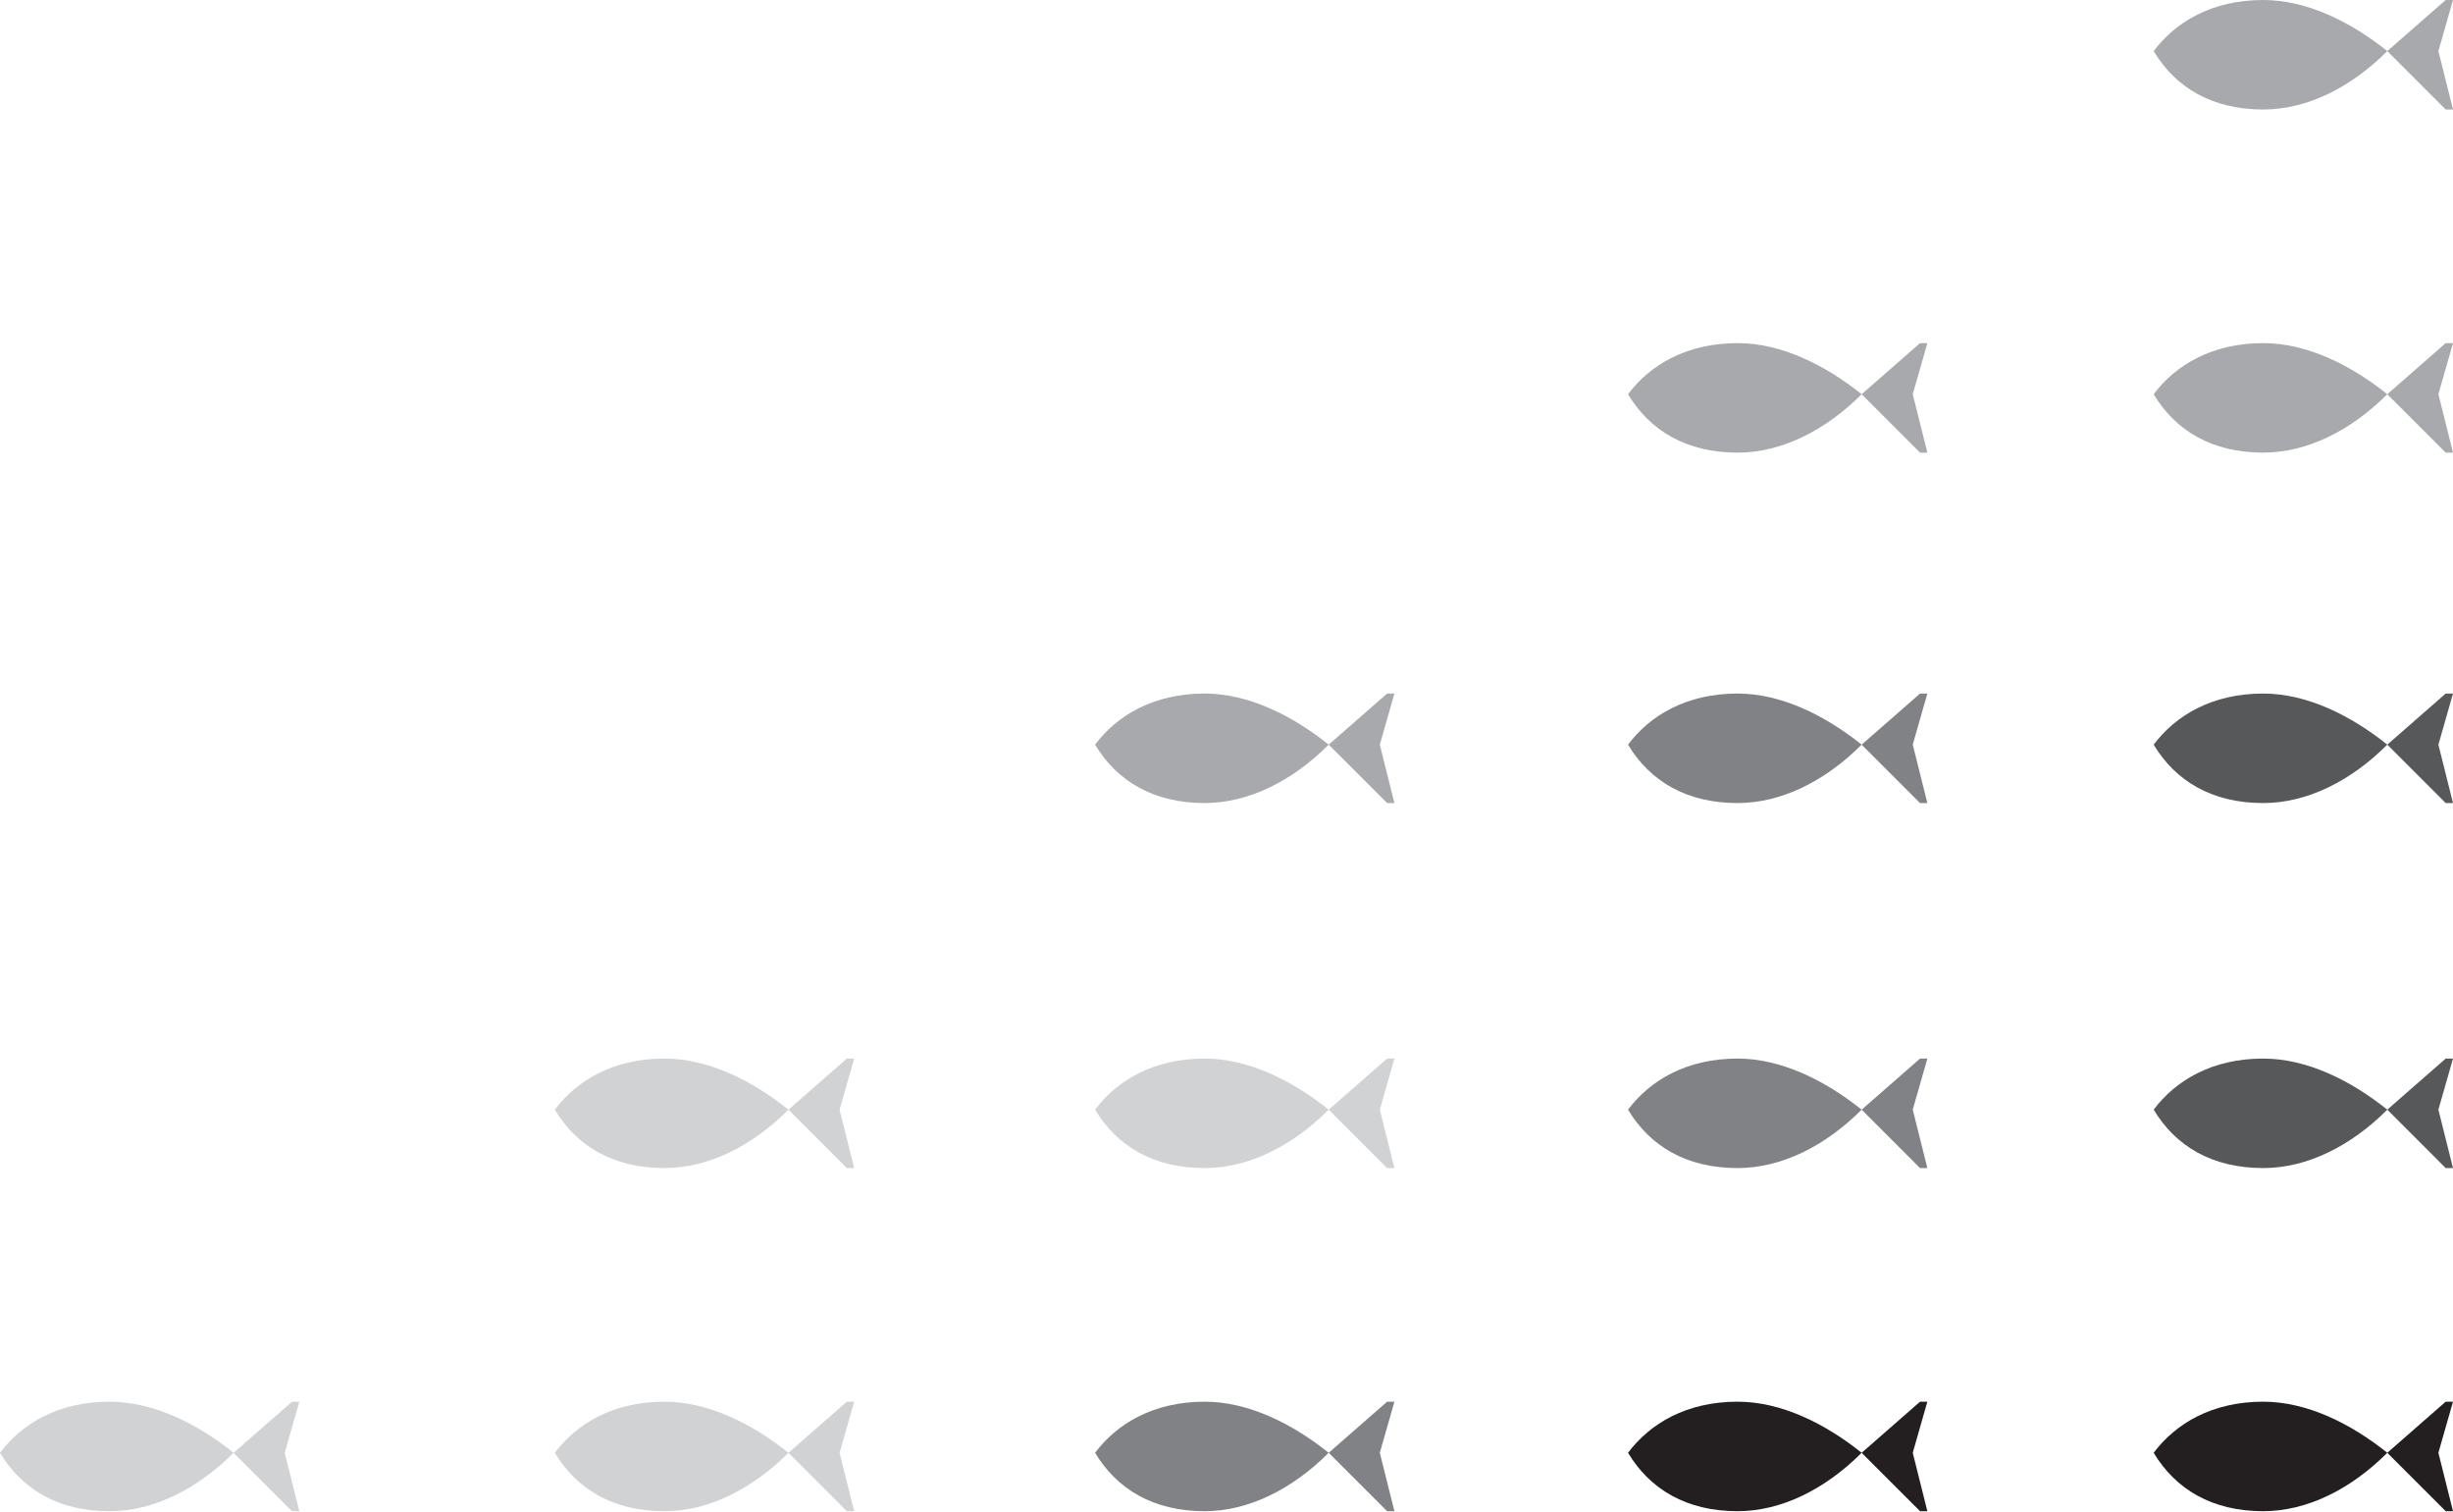
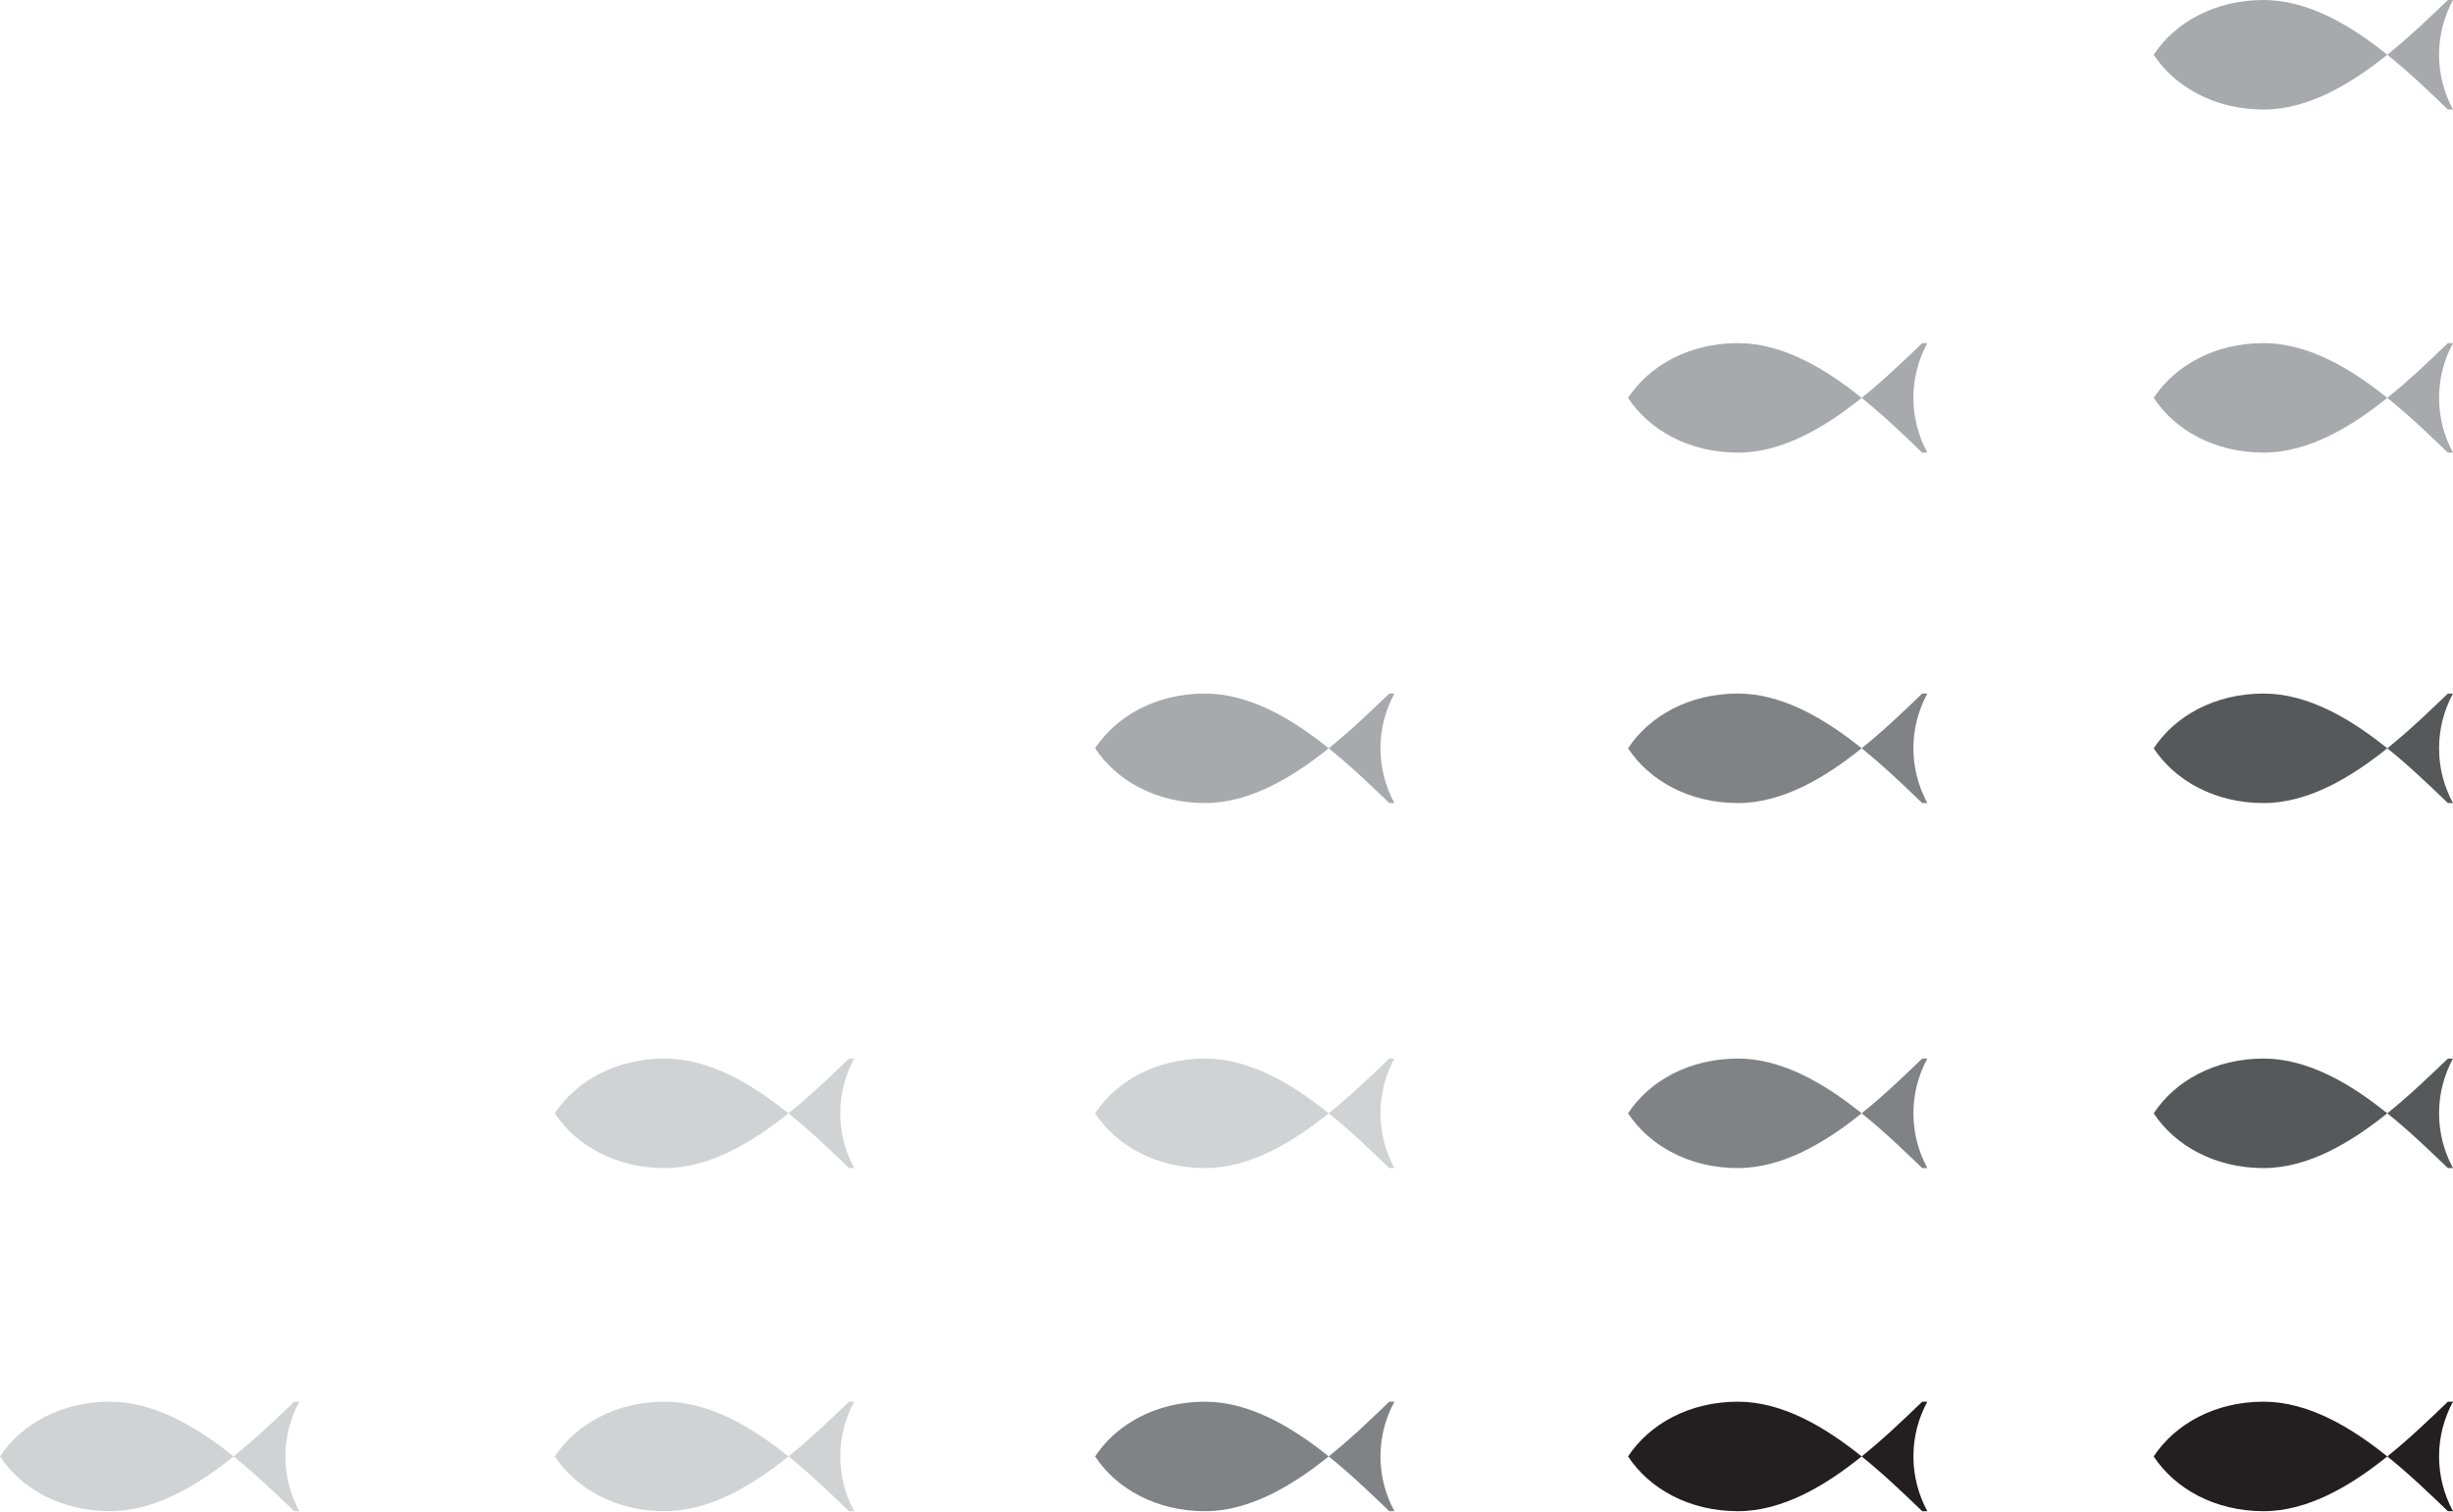
- <svg xmlns="http://www.w3.org/2000/svg" width="336" height="207">
-   <g fill-rule="nonzero" fill="none">
-     <path d="M295 102c3 5 8 8 15 8 6 0 12-3 17-8-5-4-11-7-17-7-7 0-12 3-15 7M334 102l2-7h-1l-8 7 8 8h1l-2-8" fill="#57585A" />
-     <path d="M223 102c3 5 8 8 15 8 6 0 12-3 17-8-5-4-11-7-17-7-7 0-12 3-15 7M262 102l2-7h-1l-8 7 8 8h1l-2-8" fill="#808285" />
-     <path d="M295 54c3 5 8 8 15 8 6 0 12-3 17-8-5-4-11-7-17-7-7 0-12 3-15 7M334 54l2-7h-1l-8 7 8 8h1l-2-8M295 7c3 5 8 8 15 8 6 0 12-3 17-8-5-4-11-7-17-7-7 0-12 3-15 7M334 7l2-7h-1l-8 7 8 8h1l-2-8" fill="#A8A9AD" />
-     <path d="M295 152c3 5 8 8 15 8 6 0 12-3 17-8-5-4-11-7-17-7-7 0-12 3-15 7M334 152l2-7h-1l-8 7 8 8h1l-2-8" fill="#57585A" />
-     <path d="M223 152c3 5 8 8 15 8 6 0 12-3 17-8-5-4-11-7-17-7-7 0-12 3-15 7M262 152l2-7h-1l-8 7 8 8h1l-2-8" fill="#808285" />
-     <path d="M150 152c3 5 8 8 15 8 6 0 12-3 17-8-5-4-11-7-17-7-7 0-12 3-15 7M189 152l2-7h-1l-8 7 8 8h1l-2-8" fill="#D1D2D4" />
-     <path d="M295 199c3 5 8 8 15 8 6 0 12-3 17-8-5-4-11-7-17-7-7 0-12 3-15 7M334 199l2-7h-1l-8 7 8 8h1l-2-8M223 199c3 5 8 8 15 8 6 0 12-3 17-8-5-4-11-7-17-7-7 0-12 3-15 7M262 199l2-7h-1l-8 7 8 8h1l-2-8" fill="#231F20" />
-     <path d="M150 199c3 5 8 8 15 8 6 0 12-3 17-8-5-4-11-7-17-7-7 0-12 3-15 7M189 199l2-7h-1l-8 7 8 8h1l-2-8" fill="#808285" />
-     <path d="M76 199c3 5 8 8 15 8 6 0 12-3 17-8-5-4-11-7-17-7-7 0-12 3-15 7M115 199l2-7h-1l-8 7 8 8h1l-2-8" fill="#D1D2D4" />
-     <path d="M150 102c3 5 8 8 15 8 6 0 12-3 17-8-5-4-11-7-17-7-7 0-12 3-15 7M189 102l2-7h-1l-8 7 8 8h1l-2-8M223 54c3 5 8 8 15 8 6 0 12-3 17-8-5-4-11-7-17-7-7 0-12 3-15 7M262 54l2-7h-1l-8 7 8 8h1l-2-8" fill="#A8A9AD" />
-     <path d="M76 152c3 5 8 8 15 8 6 0 12-3 17-8-5-4-11-7-17-7-7 0-12 3-15 7M115 152l2-7h-1l-8 7 8 8h1l-2-8M0 199c3 5 8 8 15 8 6 0 12-3 17-8-5-4-11-7-17-7-7 0-12 3-15 7M39 199l2-7h-1l-8 7 8 8h1l-2-8" fill="#D1D2D4" />
+ <svg xmlns="http://www.w3.org/2000/svg" width="336px" height="207px" viewBox="0 0 336 207" version="1.1">
+   <g id="Page-1" stroke="none" stroke-width="1" fill="none" fill-rule="evenodd">
+     <g id="rybky_tmavy-gradient" transform="translate(168, 103.5) scale(-1, 1) translate(-168, -103.5) " fill-rule="nonzero">
+       <g id="Rybky_Gradient" transform="translate(168, 103.5) scale(-1, 1) translate(-168, -103.5) ">
+         <path d="M295,102.499 C297.94,106.95 303.411,110 310.058,110 C316.159,110 322.005,106.516 327,102.499 C322.005,98.482 316.159,95 310.058,95 C303.411,95 297.94,98.048 295,102.499" id="Fill-1" fill="#57585A" />
+         <path d="M334.092,102.499 C334.092,99.798 334.781,97.25 336,95 L335.3,95 C332.974,97.22 330.157,99.966 327,102.499 C330.157,105.033 332.974,107.778 335.3,110 L336,110 C334.781,107.748 334.092,105.2 334.092,102.499" id="Fill-3" fill="#57585A" />
+         <path d="M223,102.499 C225.938,106.95 231.411,110 238.059,110 C244.161,110 250.007,106.516 255,102.499 C250.007,98.482 244.161,95 238.059,95 C231.411,95 225.938,98.048 223,102.499" id="Fill-5" fill="#808285" />
+         <path d="M262.092,102.499 C262.092,99.798 262.781,97.25 263.998,95 L263.298,95 C260.974,97.22 258.155,99.966 255,102.499 C258.155,105.033 260.974,107.778 263.298,110 L264,110 C262.781,107.748 262.092,105.2 262.092,102.499" id="Fill-7" fill="#808285" />
+         <path d="M295,54.499 C297.94,58.95 303.411,62 310.058,62 C316.159,62 322.005,58.516 327,54.499 C322.005,50.482 316.159,47 310.058,47 C303.411,47 297.94,50.048 295,54.499" id="Fill-9" fill="#A8A9AD" />
+         <path d="M334.092,54.499 C334.092,51.8 334.781,49.25 336,47 L335.3,47 C332.974,49.22 330.157,51.966 327,54.499 C330.157,57.033 332.974,59.778 335.3,62 L336,62 C334.781,59.748 334.092,57.2 334.092,54.499" id="Fill-11" fill="#A8A9AD" />
+         <path d="M295,7.499 C297.94,11.95 303.411,15 310.058,15 C316.159,15 322.005,11.516 327,7.499 C322.005,3.482 316.159,0 310.058,0 C303.411,0 297.94,3.048 295,7.499" id="Fill-13" fill="#A8A9AD" />
+         <path d="M334.092,7.499 C334.092,4.8 334.781,2.25 336,0 L335.3,0 C332.974,2.22 330.157,4.966 327,7.499 C330.157,10.033 332.974,12.778 335.3,15 L336,15 C334.781,12.748 334.092,10.2 334.092,7.499" id="Fill-15" fill="#A8A9AD" />
+         <path d="M295,152.499 C297.94,156.95 303.411,160 310.058,160 C316.159,160 322.005,156.516 327,152.499 C322.005,148.482 316.159,145 310.058,145 C303.411,145 297.94,148.048 295,152.499" id="Fill-17" fill="#57585A" />
+         <path d="M334.092,152.499 C334.092,149.798 334.781,147.25 336,145 L335.3,145 C332.974,147.22 330.157,149.966 327,152.499 C330.157,155.033 332.974,157.778 335.3,160 L336,160 C334.781,157.748 334.092,155.2 334.092,152.499" id="Fill-19" fill="#57585A" />
+         <path d="M223,152.499 C225.938,156.95 231.411,160 238.059,160 C244.161,160 250.007,156.516 255,152.499 C250.007,148.482 244.161,145 238.059,145 C231.411,145 225.938,148.048 223,152.499" id="Fill-21" fill="#808285" />
+         <path d="M262.092,152.499 C262.092,149.798 262.781,147.25 263.998,145 L263.298,145 C260.974,147.22 258.155,149.966 255,152.499 C258.155,155.033 260.974,157.778 263.298,160 L264,160 C262.781,157.748 262.092,155.2 262.092,152.499" id="Fill-23" fill="#808285" />
+         <path d="M150,152.499 C152.938,156.95 158.411,160 165.059,160 C171.161,160 177.007,156.516 182,152.499 C177.007,148.482 171.161,145 165.059,145 C158.411,145 152.938,148.048 150,152.499" id="Fill-25" fill="#D1D2D4" />
+         <path d="M189.092,152.499 C189.092,149.798 189.781,147.25 191,145 L190.298,145 C187.974,147.22 185.157,149.966 182,152.499 C185.157,155.033 187.974,157.778 190.298,160 L191,160 C189.781,157.748 189.092,155.2 189.092,152.499" id="Fill-27" fill="#D1D2D4" />
+         <path d="M295,199.499 C297.94,203.95 303.411,207 310.058,207 C316.159,207 322.005,203.516 327,199.499 C322.005,195.482 316.159,192 310.058,192 C303.411,192 297.94,195.048 295,199.499" id="Fill-29" fill="#231F20" />
+         <path d="M334.092,199.499 C334.092,196.798 334.781,194.25 336,192 L335.3,192 C332.974,194.22 330.157,196.966 327,199.499 C330.157,202.033 332.974,204.778 335.3,207 L336,207 C334.781,204.748 334.092,202.2 334.092,199.499" id="Fill-31" fill="#231F20" />
+         <path d="M223,199.499 C225.938,203.95 231.411,207 238.059,207 C244.161,207 250.007,203.516 255,199.499 C250.007,195.482 244.161,192 238.059,192 C231.411,192 225.938,195.048 223,199.499" id="Fill-33" fill="#231F20" />
+         <path d="M262.092,199.499 C262.092,196.798 262.781,194.25 263.998,192 L263.298,192 C260.974,194.22 258.155,196.966 255,199.499 C258.155,202.033 260.974,204.778 263.298,207 L264,207 C262.781,204.748 262.092,202.2 262.092,199.499" id="Fill-35" fill="#231F20" />
+         <path d="M150,199.499 C152.938,203.95 158.411,207 165.059,207 C171.161,207 177.007,203.516 182,199.499 C177.007,195.482 171.161,192 165.059,192 C158.411,192 152.938,195.048 150,199.499" id="Fill-37" fill="#808285" />
+         <path d="M189.092,199.499 C189.092,196.798 189.781,194.25 191,192 L190.298,192 C187.974,194.22 185.157,196.966 182,199.499 C185.157,202.033 187.974,204.778 190.298,207 L191,207 C189.781,204.748 189.092,202.2 189.092,199.499" id="Fill-39" fill="#808285" />
+         <path d="M76,199.499 C78.938,203.95 84.411,207 91.058,207 C97.159,207 103.005,203.516 108,199.499 C103.005,195.482 97.159,192 91.058,192 C84.411,192 78.938,195.048 76,199.499" id="Fill-41" fill="#D1D2D4" />
+         <path d="M115.092,199.499 C115.092,196.798 115.781,194.25 117,192 L116.298,192 C113.974,194.22 111.157,196.966 108,199.499 C111.157,202.033 113.974,204.778 116.3,207 L117,207 C115.781,204.748 115.092,202.2 115.092,199.499" id="Fill-43" fill="#D1D2D4" />
+         <path d="M150,102.499 C152.938,106.95 158.411,110 165.059,110 C171.161,110 177.007,106.516 182,102.499 C177.007,98.482 171.161,95 165.059,95 C158.411,95 152.938,98.048 150,102.499" id="Fill-45" fill="#A8A9AD" />
+         <path d="M189.092,102.499 C189.092,99.798 189.781,97.25 191,95 L190.298,95 C187.974,97.22 185.157,99.966 182,102.499 C185.157,105.033 187.974,107.778 190.298,110 L191,110 C189.781,107.748 189.092,105.2 189.092,102.499" id="Fill-47" fill="#A8A9AD" />
+         <path d="M223,54.499 C225.938,58.95 231.411,62 238.059,62 C244.161,62 250.007,58.516 255,54.499 C250.007,50.482 244.161,47 238.059,47 C231.411,47 225.938,50.048 223,54.499" id="Fill-49" fill="#A8A9AD" />
+         <path d="M262.092,54.499 C262.092,51.8 262.781,49.25 263.998,47 L263.298,47 C260.974,49.22 258.155,51.966 255,54.499 C258.155,57.033 260.974,59.778 263.298,62 L264,62 C262.781,59.748 262.092,57.2 262.092,54.499" id="Fill-51" fill="#A8A9AD" />
+         <path d="M76,152.499 C78.938,156.95 84.411,160 91.058,160 C97.159,160 103.005,156.516 108,152.499 C103.005,148.482 97.159,145 91.058,145 C84.411,145 78.938,148.048 76,152.499" id="Fill-53" fill="#D1D2D4" />
+         <path d="M115.092,152.499 C115.092,149.798 115.781,147.25 117,145 L116.298,145 C113.974,147.22 111.157,149.966 108,152.499 C111.157,155.033 113.974,157.778 116.3,160 L117,160 C115.781,157.748 115.092,155.2 115.092,152.499" id="Fill-55" fill="#D1D2D4" />
+         <path d="M0,199.499 C2.94,203.95 8.411,207 15.058,207 C21.159,207 27.005,203.516 32,199.499 C27.005,195.482 21.159,192 15.058,192 C8.411,192 2.94,195.048 0,199.499" id="Fill-57" fill="#D1D2D4" />
+         <path d="M39.092,199.499 C39.092,196.798 39.781,194.25 41,192 L40.3,192 C37.974,194.22 35.157,196.966 32,199.499 C35.157,202.033 37.974,204.778 40.3,207 L41,207 C39.781,204.748 39.092,202.2 39.092,199.499" id="Fill-59" fill="#D1D2D4" />
+       </g>
+     </g>
  </g>
</svg>
